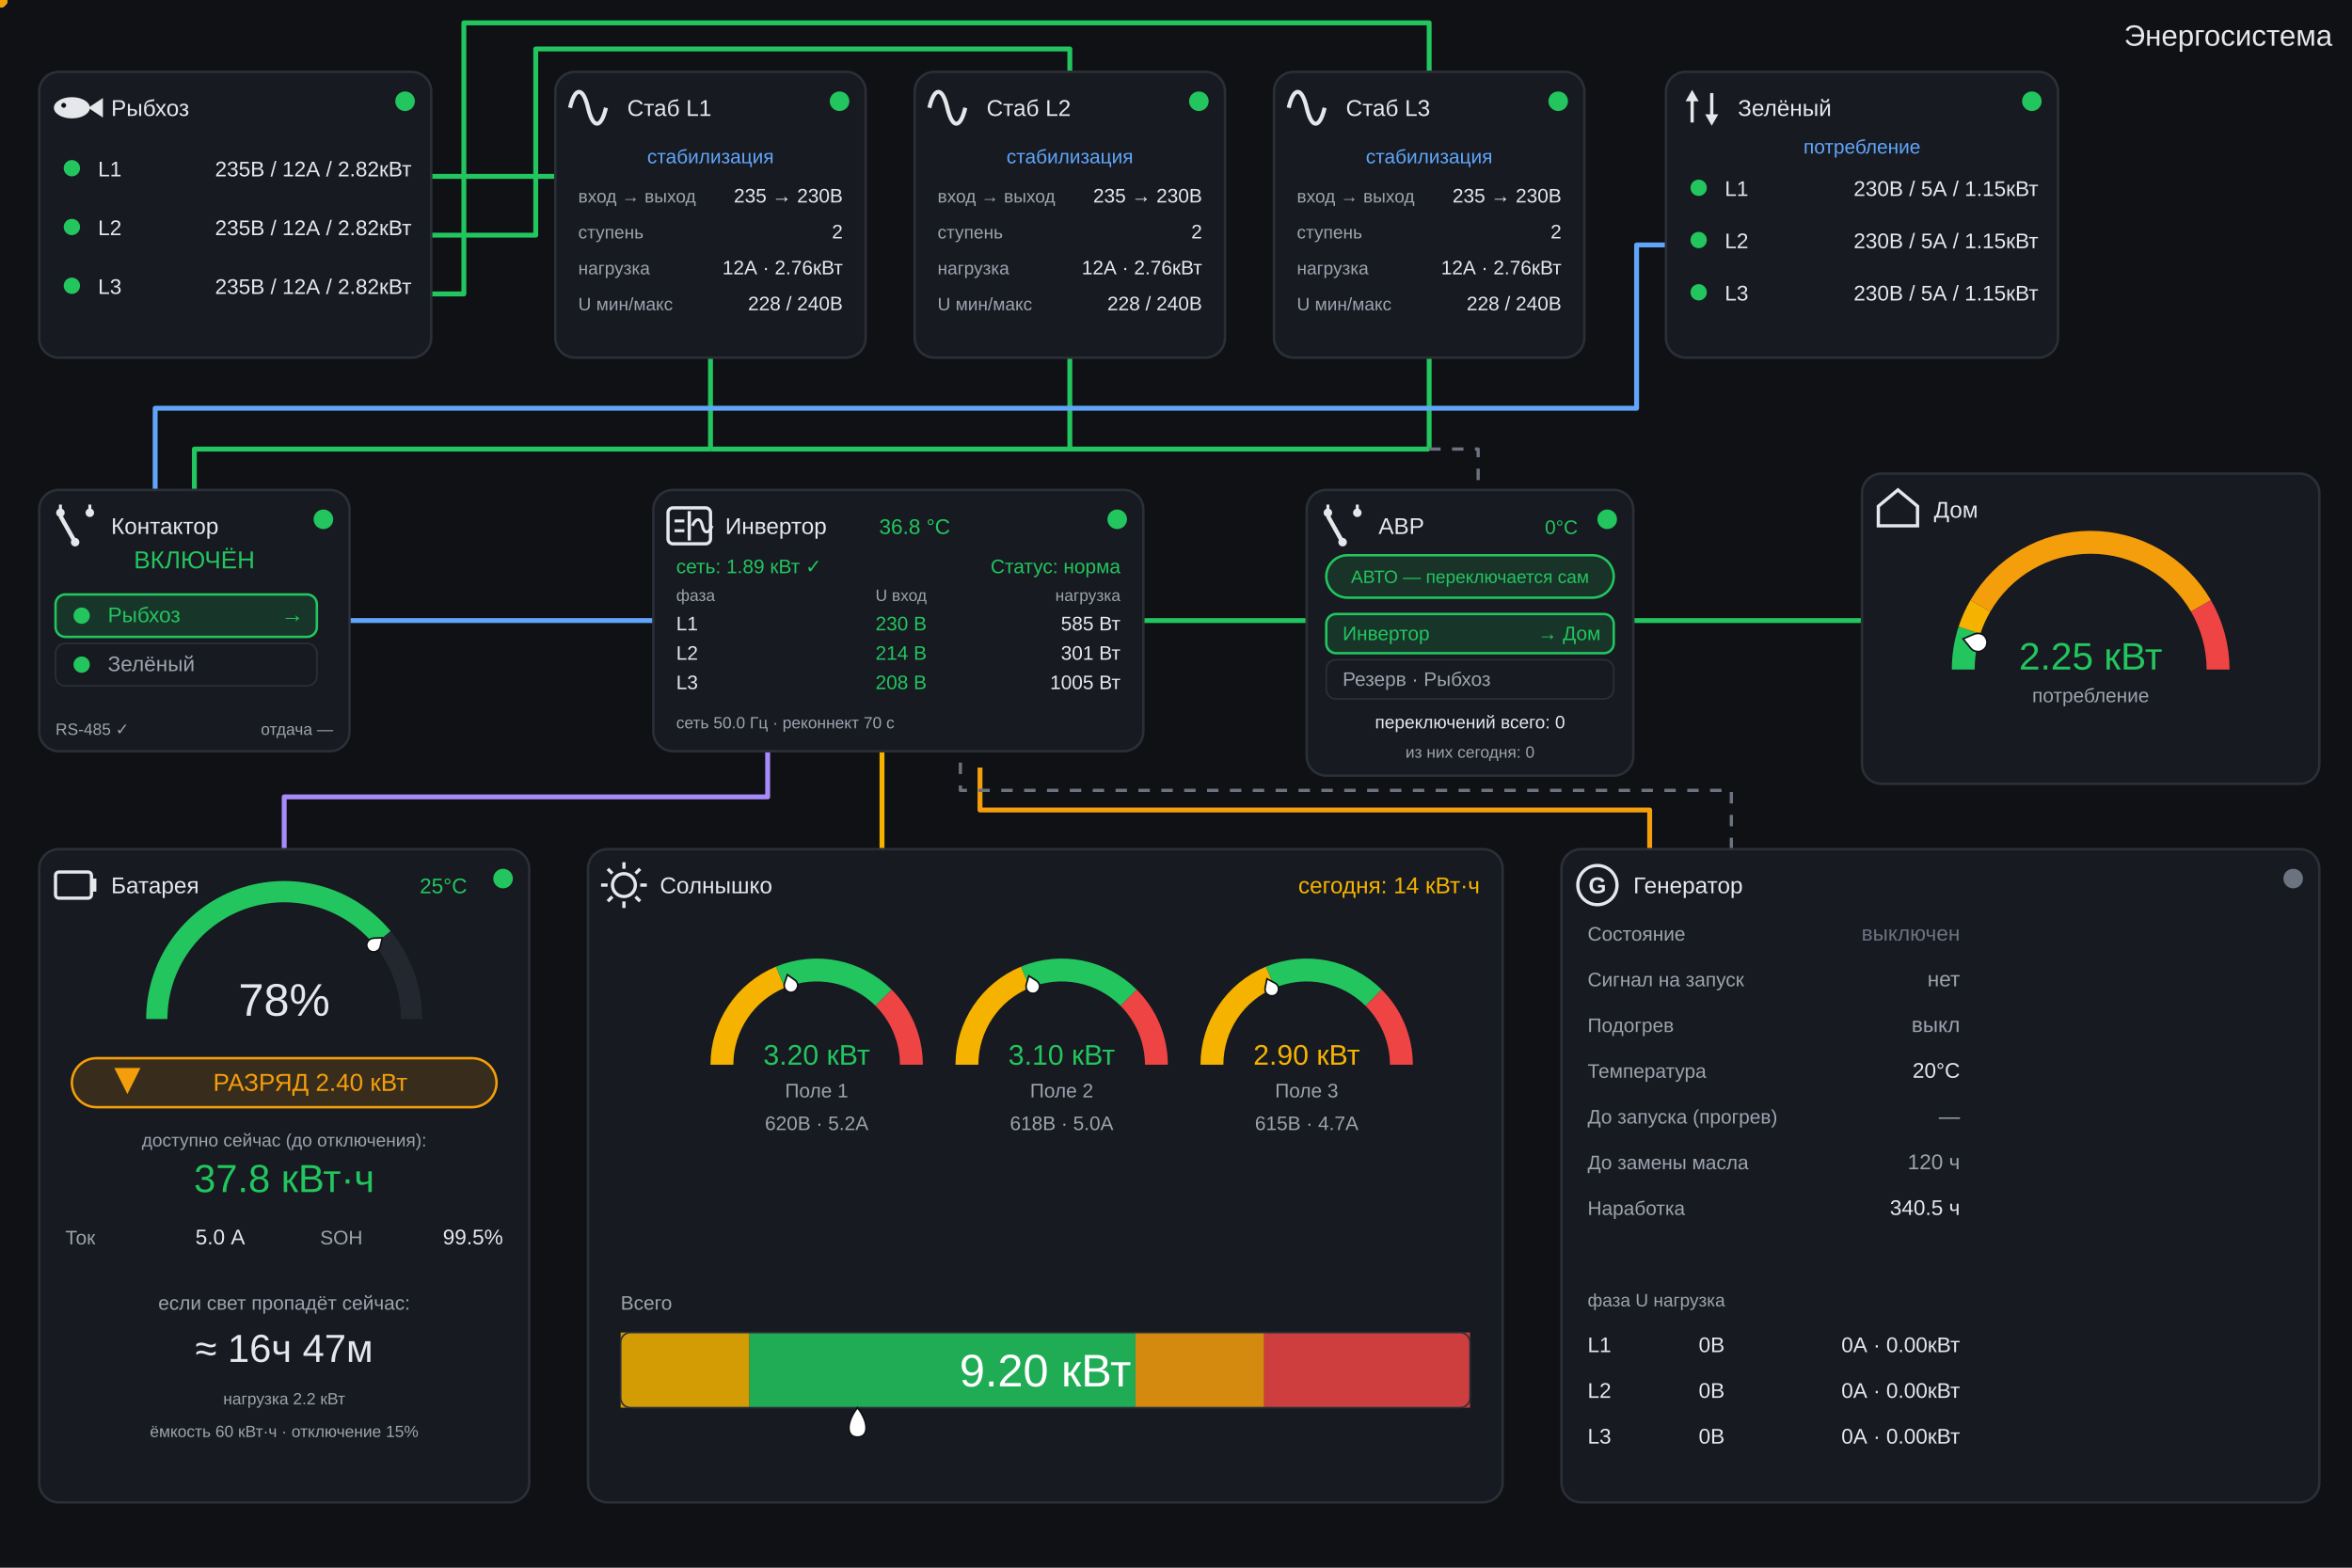
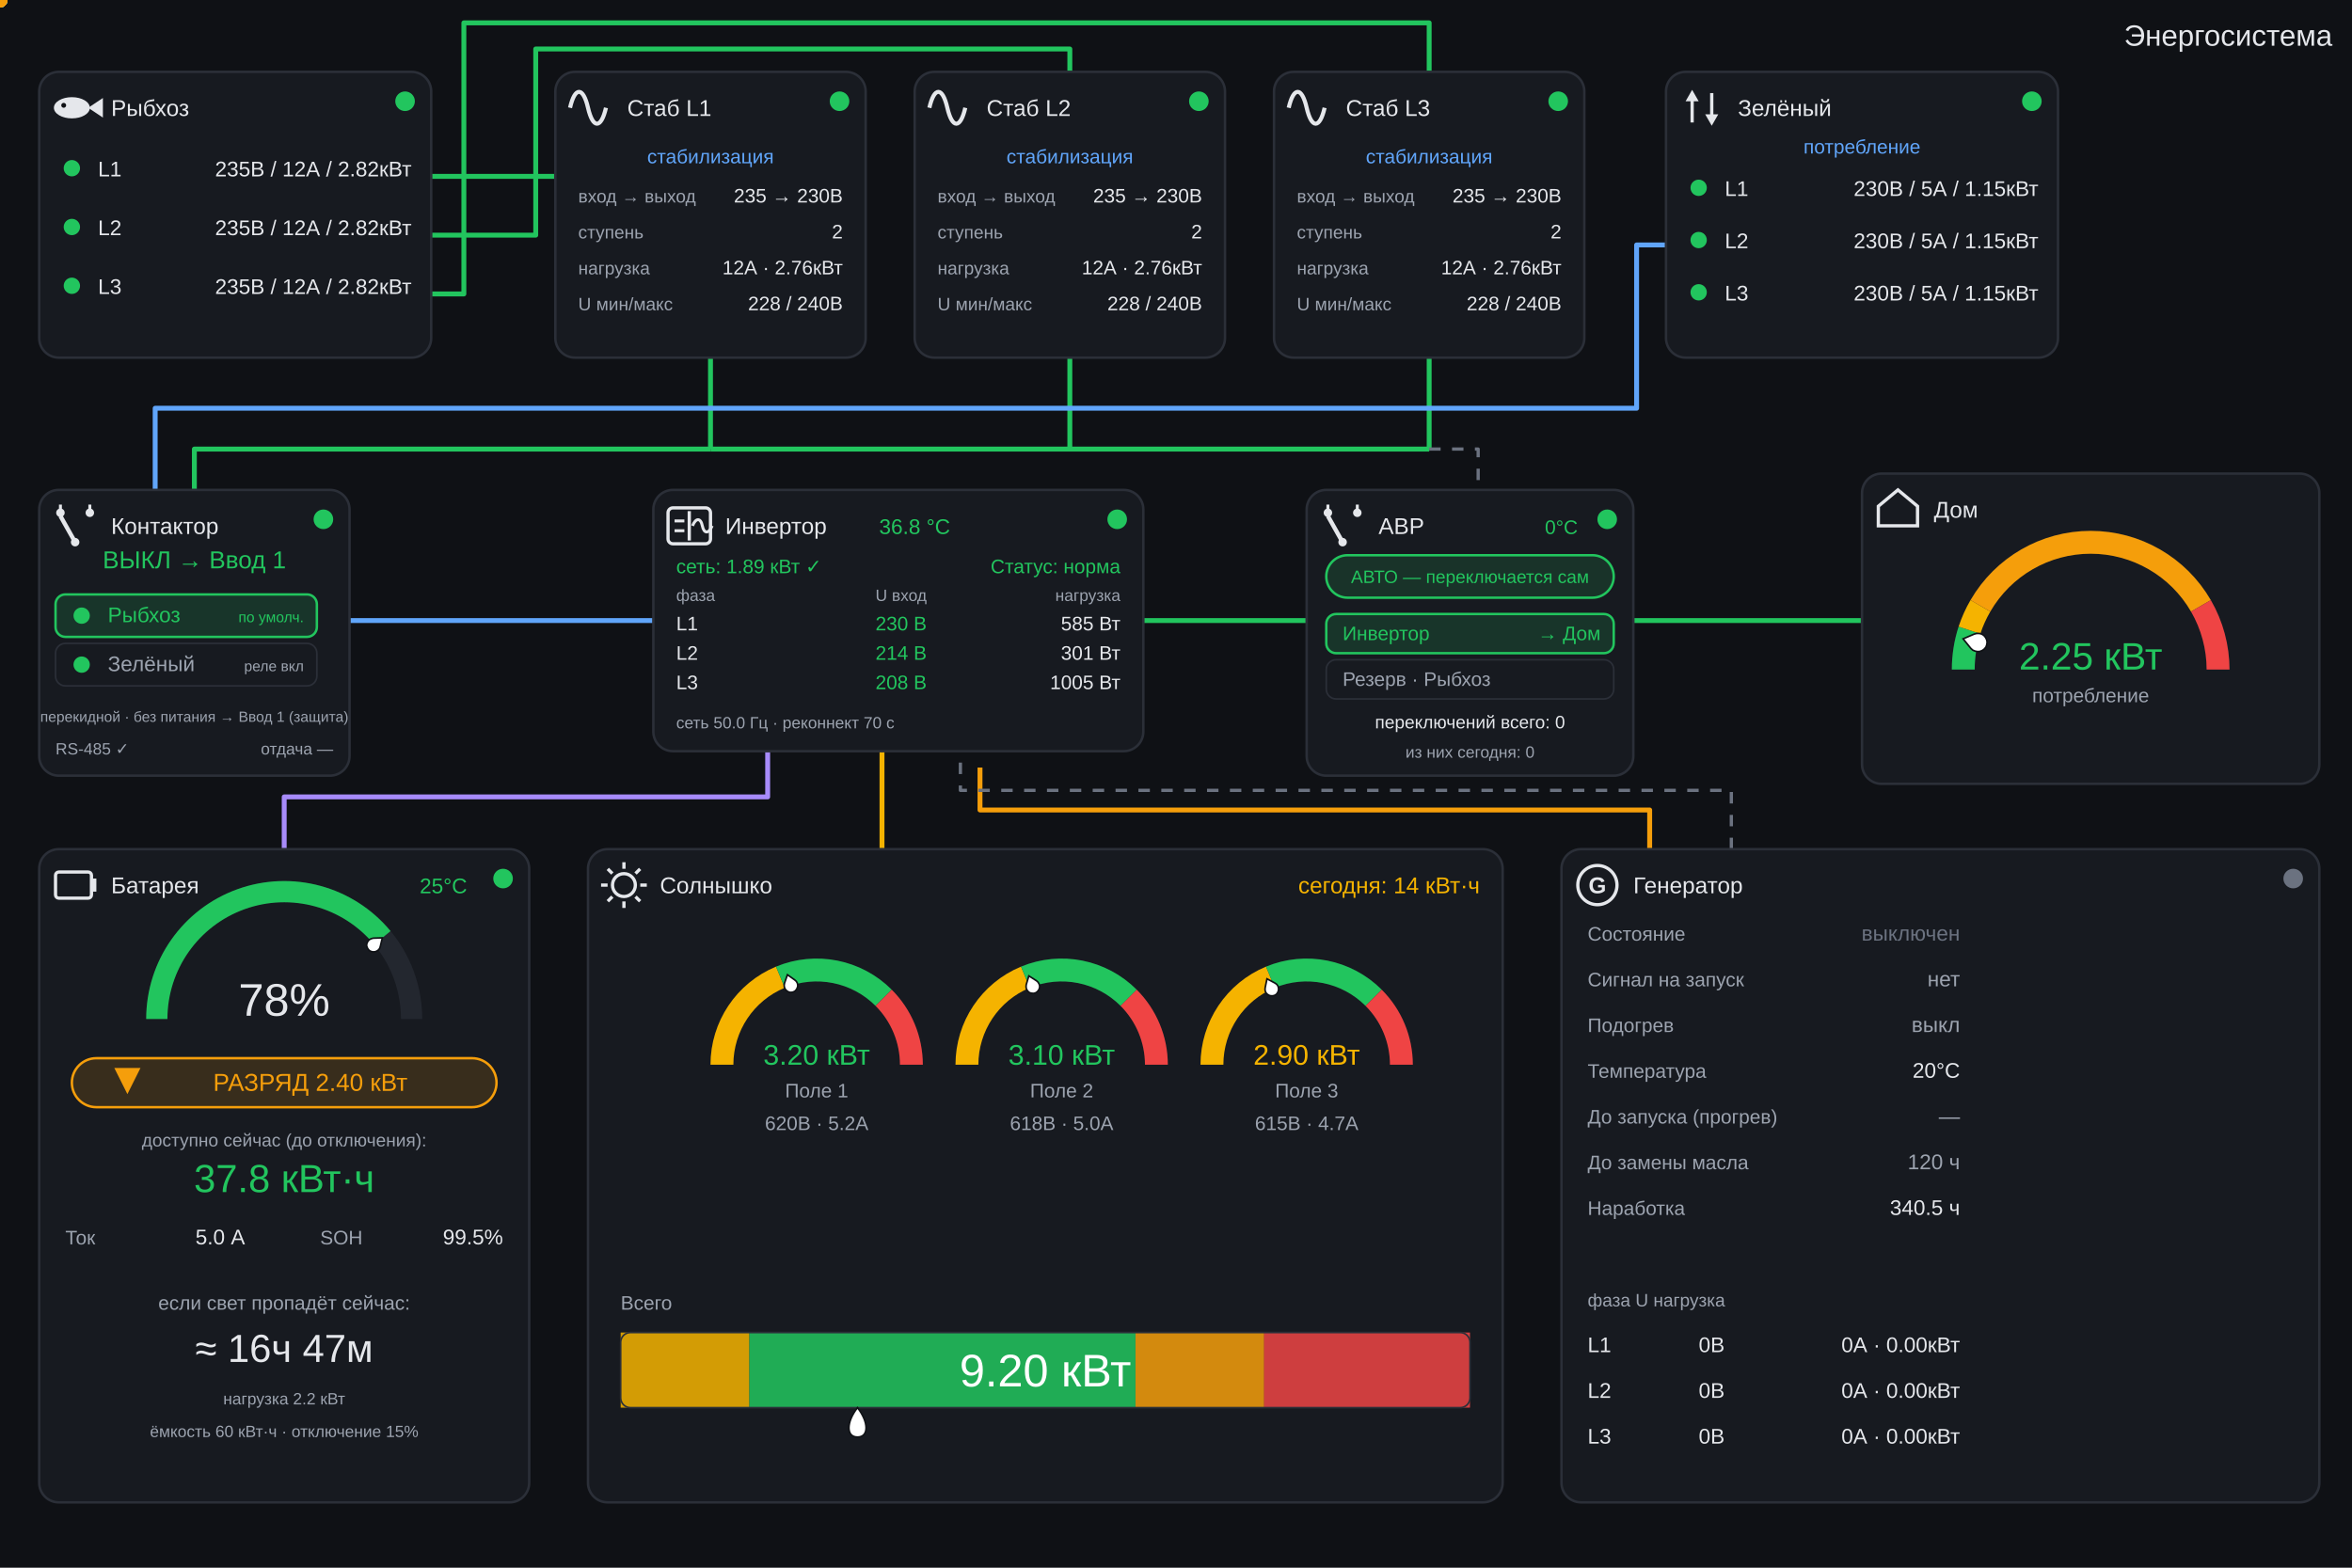
<svg xmlns="http://www.w3.org/2000/svg" viewBox="0 0 1440 960" font-family="Arial,Helvetica,sans-serif">
  <rect x="0" y="0" width="1440" height="960" fill="#0f1115" />
  <text x="1428" y="28" font-size="18" fill="#e5e7eb" text-anchor="end">Энергосистема</text>
  <polyline fill="none" stroke="#22c55e" stroke-width="3" stroke-linejoin="round" points="264,108 340,108 " />
  <circle r="4.5" fill="#22c55e">
    <animateMotion dur="1.46s" repeatCount="indefinite" begin="-0.00s" path="M 264,108 340,108" />
  </circle>
  <polyline fill="none" stroke="#22c55e" stroke-width="3" stroke-linejoin="round" points="264,144 328,144 328,30 655,30 655,44 " />
  <circle r="4.5" fill="#22c55e">
    <animateMotion dur="9.98s" repeatCount="indefinite" begin="-0.00s" path="M 264,144 328,144 328,30 655,30 655,44" />
  </circle>
  <circle r="4.5" fill="#22c55e">
    <animateMotion dur="9.98s" repeatCount="indefinite" begin="-2.00s" path="M 264,144 328,144 328,30 655,30 655,44" />
  </circle>
  <circle r="4.5" fill="#22c55e">
    <animateMotion dur="9.98s" repeatCount="indefinite" begin="-3.99s" path="M 264,144 328,144 328,30 655,30 655,44" />
  </circle>
  <circle r="4.5" fill="#22c55e">
    <animateMotion dur="9.98s" repeatCount="indefinite" begin="-5.99s" path="M 264,144 328,144 328,30 655,30 655,44" />
  </circle>
  <circle r="4.5" fill="#22c55e">
    <animateMotion dur="9.98s" repeatCount="indefinite" begin="-7.98s" path="M 264,144 328,144 328,30 655,30 655,44" />
  </circle>
  <polyline fill="none" stroke="#22c55e" stroke-width="3" stroke-linejoin="round" points="264,180 284,180 284,14 875,14 875,44 " />
  <circle r="4.5" fill="#22c55e">
    <animateMotion dur="15.52s" repeatCount="indefinite" begin="-0.00s" path="M 264,180 284,180 284,14 875,14 875,44" />
  </circle>
  <circle r="4.5" fill="#22c55e">
    <animateMotion dur="15.52s" repeatCount="indefinite" begin="-2.22s" path="M 264,180 284,180 284,14 875,14 875,44" />
  </circle>
  <circle r="4.5" fill="#22c55e">
    <animateMotion dur="15.52s" repeatCount="indefinite" begin="-4.43s" path="M 264,180 284,180 284,14 875,14 875,44" />
  </circle>
  <circle r="4.5" fill="#22c55e">
    <animateMotion dur="15.52s" repeatCount="indefinite" begin="-6.65s" path="M 264,180 284,180 284,14 875,14 875,44" />
  </circle>
  <circle r="4.5" fill="#22c55e">
    <animateMotion dur="15.52s" repeatCount="indefinite" begin="-8.87s" path="M 264,180 284,180 284,14 875,14 875,44" />
  </circle>
  <circle r="4.5" fill="#22c55e">
    <animateMotion dur="15.52s" repeatCount="indefinite" begin="-11.09s" path="M 264,180 284,180 284,14 875,14 875,44" />
  </circle>
  <circle r="4.5" fill="#22c55e">
    <animateMotion dur="15.52s" repeatCount="indefinite" begin="-13.30s" path="M 264,180 284,180 284,14 875,14 875,44" />
  </circle>
  <polyline fill="none" stroke="#22c55e" stroke-width="3" stroke-linejoin="round" points="435,219 435,275 " />
  <circle r="4.5" fill="#22c55e">
    <animateMotion dur="0.92s" repeatCount="indefinite" begin="-0.00s" path="M 435,219 435,275" />
  </circle>
  <polyline fill="none" stroke="#22c55e" stroke-width="3" stroke-linejoin="round" points="655,219 655,275 " />
  <circle r="4.5" fill="#22c55e">
    <animateMotion dur="0.92s" repeatCount="indefinite" begin="-0.00s" path="M 655,219 655,275" />
  </circle>
  <polyline fill="none" stroke="#22c55e" stroke-width="3" stroke-linejoin="round" points="875,219 875,275 " />
  <circle r="4.5" fill="#22c55e">
    <animateMotion dur="0.92s" repeatCount="indefinite" begin="-0.00s" path="M 875,219 875,275" />
  </circle>
  <polyline fill="none" stroke="#22c55e" stroke-width="3" stroke-linejoin="round" points="435,275 875,275 " />
  <polyline fill="none" stroke="#22c55e" stroke-width="3" stroke-linejoin="round" points="435,275 119,275 119,300 " />
  <circle r="4.5" fill="#22c55e">
    <animateMotion dur="5.59s" repeatCount="indefinite" begin="-0.00s" path="M 435,275 119,275 119,300" />
  </circle>
  <circle r="4.5" fill="#22c55e">
    <animateMotion dur="5.59s" repeatCount="indefinite" begin="-1.86s" path="M 435,275 119,275 119,300" />
  </circle>
  <circle r="4.5" fill="#22c55e">
    <animateMotion dur="5.59s" repeatCount="indefinite" begin="-3.73s" path="M 435,275 119,275 119,300" />
  </circle>
  <polyline fill="none" stroke="#6b7280" stroke-width="2" stroke-linejoin="round" stroke-dasharray="7 7" points="875,275 905,275 905,300 " />
  <polyline fill="none" stroke="#60a5fa" stroke-width="3" stroke-linejoin="round" points="1020,150 1002,150 1002,250 95,250 95,300 " />
  <circle r="4.5" fill="#60a5fa">
    <animateMotion dur="20.67s" repeatCount="indefinite" begin="-0.00s" path="M 1020,150 1002,150 1002,250 95,250 95,300" />
  </circle>
  <circle r="4.5" fill="#60a5fa">
    <animateMotion dur="20.67s" repeatCount="indefinite" begin="-2.07s" path="M 1020,150 1002,150 1002,250 95,250 95,300" />
  </circle>
  <circle r="4.5" fill="#60a5fa">
    <animateMotion dur="20.67s" repeatCount="indefinite" begin="-4.13s" path="M 1020,150 1002,150 1002,250 95,250 95,300" />
  </circle>
  <circle r="4.5" fill="#60a5fa">
    <animateMotion dur="20.67s" repeatCount="indefinite" begin="-6.20s" path="M 1020,150 1002,150 1002,250 95,250 95,300" />
  </circle>
  <circle r="4.5" fill="#60a5fa">
    <animateMotion dur="20.67s" repeatCount="indefinite" begin="-8.27s" path="M 1020,150 1002,150 1002,250 95,250 95,300" />
  </circle>
  <circle r="4.5" fill="#60a5fa">
    <animateMotion dur="20.67s" repeatCount="indefinite" begin="-10.34s" path="M 1020,150 1002,150 1002,250 95,250 95,300" />
  </circle>
  <circle r="4.5" fill="#60a5fa">
    <animateMotion dur="20.67s" repeatCount="indefinite" begin="-12.40s" path="M 1020,150 1002,150 1002,250 95,250 95,300" />
  </circle>
  <circle r="4.5" fill="#60a5fa">
    <animateMotion dur="20.67s" repeatCount="indefinite" begin="-14.47s" path="M 1020,150 1002,150 1002,250 95,250 95,300" />
  </circle>
  <circle r="4.5" fill="#60a5fa">
    <animateMotion dur="20.67s" repeatCount="indefinite" begin="-16.54s" path="M 1020,150 1002,150 1002,250 95,250 95,300" />
  </circle>
  <circle r="4.5" fill="#60a5fa">
    <animateMotion dur="20.67s" repeatCount="indefinite" begin="-18.61s" path="M 1020,150 1002,150 1002,250 95,250 95,300" />
  </circle>
  <polyline fill="none" stroke="#60a5fa" stroke-width="3" stroke-linejoin="round" points="214,380 400,380 " />
  <circle r="4.5" fill="#60a5fa">
    <animateMotion dur="3.58s" repeatCount="indefinite" begin="-0.00s" path="M 214,380 400,380" />
  </circle>
  <circle r="4.5" fill="#60a5fa">
    <animateMotion dur="3.58s" repeatCount="indefinite" begin="-1.79s" path="M 214,380 400,380" />
  </circle>
  <polyline fill="none" stroke="#22c55e" stroke-width="3" stroke-linejoin="round" points="700,380 800,380 " />
  <circle r="4.5" fill="#22c55e">
    <animateMotion dur="1.43s" repeatCount="indefinite" begin="-0.00s" path="M 700,380 800,380" />
  </circle>
  <polyline fill="none" stroke="#22c55e" stroke-width="3" stroke-linejoin="round" points="1000,380 1140,380 " />
  <circle r="4.5" fill="#22c55e">
    <animateMotion dur="2.30s" repeatCount="indefinite" begin="-0.00s" path="M 1000,380 1140,380" />
  </circle>
  <polyline fill="none" stroke="#a78bfa" stroke-width="3" stroke-linejoin="round" points="174,520 174,488 470,488 470,460 " />
  <circle r="4.5" fill="#a78bfa">
    <animateMotion dur="6.40s" repeatCount="indefinite" begin="-0.00s" path="M 174,520 174,488 470,488 470,460" />
  </circle>
  <circle r="4.5" fill="#a78bfa">
    <animateMotion dur="6.40s" repeatCount="indefinite" begin="-2.13s" path="M 174,520 174,488 470,488 470,460" />
  </circle>
  <circle r="4.5" fill="#a78bfa">
    <animateMotion dur="6.40s" repeatCount="indefinite" begin="-4.27s" path="M 174,520 174,488 470,488 470,460" />
  </circle>
  <polyline fill="none" stroke="#f5b300" stroke-width="3" stroke-linejoin="round" points="540,520 540,460 " />
  <circle r="4.5" fill="#f5b300">
    <animateMotion dur="0.51s" repeatCount="indefinite" begin="-0.00s" path="M 540,520 540,460" />
  </circle>
  <polyline fill="none" stroke="#f59e0b" stroke-width="3" stroke-linejoin="round" points="1010,520 1010,496 600,496 600,470 " />
  <circle r="4.5" fill="#f59e0b">
    <animateMotion dur="10.70s" repeatCount="indefinite" begin="-0.00s" path="M 1010,520 1010,496 600,496 600,470" />
  </circle>
  <circle r="4.5" fill="#f59e0b">
    <animateMotion dur="10.70s" repeatCount="indefinite" begin="-2.67s" path="M 1010,520 1010,496 600,496 600,470" />
  </circle>
  <circle r="4.5" fill="#f59e0b">
    <animateMotion dur="10.70s" repeatCount="indefinite" begin="-5.35s" path="M 1010,520 1010,496 600,496 600,470" />
  </circle>
  <circle r="4.5" fill="#f59e0b">
    <animateMotion dur="10.70s" repeatCount="indefinite" begin="-8.02s" path="M 1010,520 1010,496 600,496 600,470" />
  </circle>
  <polyline fill="none" stroke="#6b7280" stroke-width="2" stroke-linejoin="round" stroke-dasharray="7 7" points="1060,520 1060,484 588,484 588,460 " />
  <rect x="24" y="44" width="240" height="175" rx="12" fill="#171a20" stroke="#2b2f38" stroke-width="1.5" />
  <g fill="#e5e7eb">
    <ellipse cx="44" cy="66" rx="11" ry="6.5" />
    <polygon points="54,66 63,60 63,72" />
  </g>
  <circle cx="39" cy="64.5" r="1.5" fill="#0f1115" />
  <text x="68" y="71" font-size="14" fill="#e5e7eb" text-anchor="start">Рыбхоз</text>
  <circle cx="248" cy="62" r="6" fill="#22c55e" />
  <circle cx="44" cy="103" r="5" fill="#22c55e" />
  <text x="60" y="108" font-size="13" fill="#e5e7eb" text-anchor="start">L1</text>
  <text x="252" y="108" font-size="13" fill="#e5e7eb" text-anchor="end">235В / 12А / 2.82кВт</text>
  <circle cx="44" cy="139" r="5" fill="#22c55e" />
  <text x="60" y="144" font-size="13" fill="#e5e7eb" text-anchor="start">L2</text>
  <text x="252" y="144" font-size="13" fill="#e5e7eb" text-anchor="end">235В / 12А / 2.82кВт</text>
  <circle cx="44" cy="175" r="5" fill="#22c55e" />
  <text x="60" y="180" font-size="13" fill="#e5e7eb" text-anchor="start">L3</text>
  <text x="252" y="180" font-size="13" fill="#e5e7eb" text-anchor="end">235В / 12А / 2.82кВт</text>
  <rect x="340" y="44" width="190" height="175" rx="12" fill="#171a20" stroke="#2b2f38" stroke-width="1.5" />
  <path d="M 349 66 c 3,-13 8,-13 11,0 c 3,13 8,13 11,0" fill="none" stroke="#e5e7eb" stroke-width="2.5" />
  <text x="384" y="71" font-size="14" fill="#e5e7eb" text-anchor="start">Стаб L1</text>
  <circle cx="514" cy="62" r="6" fill="#22c55e" />
  <text x="435" y="100" font-size="12" fill="#60a5fa" text-anchor="middle">стабилизация</text>
  <text x="354" y="124" font-size="11" fill="#9ca3af" text-anchor="start">вход → выход</text>
  <text x="516" y="124" font-size="12" fill="#e5e7eb" text-anchor="end">235 → 230В</text>
  <text x="354" y="146" font-size="11" fill="#9ca3af" text-anchor="start">ступень</text>
  <text x="516" y="146" font-size="12" fill="#e5e7eb" text-anchor="end">2</text>
  <text x="354" y="168" font-size="11" fill="#9ca3af" text-anchor="start">нагрузка</text>
  <text x="516" y="168" font-size="12" fill="#e5e7eb" text-anchor="end">12А · 2.76кВт</text>
  <text x="354" y="190" font-size="11" fill="#9ca3af" text-anchor="start">U мин/макс</text>
  <text x="516" y="190" font-size="12" fill="#e5e7eb" text-anchor="end">228 / 240В</text>
  <rect x="560" y="44" width="190" height="175" rx="12" fill="#171a20" stroke="#2b2f38" stroke-width="1.5" />
  <path d="M 569 66 c 3,-13 8,-13 11,0 c 3,13 8,13 11,0" fill="none" stroke="#e5e7eb" stroke-width="2.5" />
  <text x="604" y="71" font-size="14" fill="#e5e7eb" text-anchor="start">Стаб L2</text>
  <circle cx="734" cy="62" r="6" fill="#22c55e" />
  <text x="655" y="100" font-size="12" fill="#60a5fa" text-anchor="middle">стабилизация</text>
  <text x="574" y="124" font-size="11" fill="#9ca3af" text-anchor="start">вход → выход</text>
  <text x="736" y="124" font-size="12" fill="#e5e7eb" text-anchor="end">235 → 230В</text>
  <text x="574" y="146" font-size="11" fill="#9ca3af" text-anchor="start">ступень</text>
  <text x="736" y="146" font-size="12" fill="#e5e7eb" text-anchor="end">2</text>
  <text x="574" y="168" font-size="11" fill="#9ca3af" text-anchor="start">нагрузка</text>
  <text x="736" y="168" font-size="12" fill="#e5e7eb" text-anchor="end">12А · 2.76кВт</text>
  <text x="574" y="190" font-size="11" fill="#9ca3af" text-anchor="start">U мин/макс</text>
  <text x="736" y="190" font-size="12" fill="#e5e7eb" text-anchor="end">228 / 240В</text>
  <rect x="780" y="44" width="190" height="175" rx="12" fill="#171a20" stroke="#2b2f38" stroke-width="1.5" />
  <path d="M 789 66 c 3,-13 8,-13 11,0 c 3,13 8,13 11,0" fill="none" stroke="#e5e7eb" stroke-width="2.5" />
  <text x="824" y="71" font-size="14" fill="#e5e7eb" text-anchor="start">Стаб L3</text>
  <circle cx="954" cy="62" r="6" fill="#22c55e" />
  <text x="875" y="100" font-size="12" fill="#60a5fa" text-anchor="middle">стабилизация</text>
  <text x="794" y="124" font-size="11" fill="#9ca3af" text-anchor="start">вход → выход</text>
  <text x="956" y="124" font-size="12" fill="#e5e7eb" text-anchor="end">235 → 230В</text>
  <text x="794" y="146" font-size="11" fill="#9ca3af" text-anchor="start">ступень</text>
  <text x="956" y="146" font-size="12" fill="#e5e7eb" text-anchor="end">2</text>
  <text x="794" y="168" font-size="11" fill="#9ca3af" text-anchor="start">нагрузка</text>
  <text x="956" y="168" font-size="12" fill="#e5e7eb" text-anchor="end">12А · 2.76кВт</text>
  <text x="794" y="190" font-size="11" fill="#9ca3af" text-anchor="start">U мин/макс</text>
  <text x="956" y="190" font-size="12" fill="#e5e7eb" text-anchor="end">228 / 240В</text>
  <rect x="1020" y="44" width="240" height="175" rx="12" fill="#171a20" stroke="#2b2f38" stroke-width="1.5" />
  <line x1="1036" y1="75" x2="1036" y2="60" stroke="#e5e7eb" stroke-width="2" />
  <polygon points="1036,55 1032,62 1040,62" fill="#e5e7eb" />
  <line x1="1048" y1="57" x2="1048" y2="72" stroke="#e5e7eb" stroke-width="2" />
  <polygon points="1048,77 1052,70 1044,70" fill="#e5e7eb" />
  <text x="1064" y="71" font-size="14" fill="#e5e7eb" text-anchor="start">Зелёный</text>
  <circle cx="1244" cy="62" r="6" fill="#22c55e" />
  <text x="1140" y="94" font-size="12" fill="#60a5fa" text-anchor="middle">потребление</text>
  <circle cx="1040" cy="115" r="5" fill="#22c55e" />
  <text x="1056" y="120" font-size="13" fill="#e5e7eb" text-anchor="start">L1</text>
  <text x="1248" y="120" font-size="13" fill="#e5e7eb" text-anchor="end">230В / 5А / 1.15кВт</text>
  <circle cx="1040" cy="147" r="5" fill="#22c55e" />
  <text x="1056" y="152" font-size="13" fill="#e5e7eb" text-anchor="start">L2</text>
  <text x="1248" y="152" font-size="13" fill="#e5e7eb" text-anchor="end">230В / 5А / 1.15кВт</text>
  <circle cx="1040" cy="179" r="5" fill="#22c55e" />
  <text x="1056" y="184" font-size="13" fill="#e5e7eb" text-anchor="start">L3</text>
  <text x="1248" y="184" font-size="13" fill="#e5e7eb" text-anchor="end">230В / 5А / 1.15кВт</text>
-   <rect x="24" y="300" width="190" height="160" rx="12" fill="#171a20" stroke="#2b2f38" stroke-width="1.5" />
+   <rect x="24" y="300" width="190" height="175" rx="12" fill="#171a20" stroke="#2b2f38" stroke-width="1.5" />
  <circle cx="37" cy="314" r="2.6" fill="#e5e7eb" />
  <circle cx="55" cy="314" r="2.6" fill="#e5e7eb" />
  <circle cx="46" cy="332" r="2.6" fill="#e5e7eb" />
  <line x1="37" y1="314" x2="37" y2="309" stroke="#e5e7eb" stroke-width="1.8" />
  <line x1="55" y1="314" x2="55" y2="309" stroke="#e5e7eb" stroke-width="1.8" />
  <line x1="46" y1="332" x2="37" y2="316" stroke="#e5e7eb" stroke-width="2.6" />
  <text x="68" y="327" font-size="14" fill="#e5e7eb" text-anchor="start">Контактор</text>
  <circle cx="198" cy="318" r="6" fill="#22c55e" />
-   <text x="119" y="348" font-size="15" fill="#22c55e" text-anchor="middle">ВКЛЮЧЁН</text>
+   <text x="119" y="348" font-size="15" fill="#22c55e" text-anchor="middle">ВЫКЛ → Ввод 1</text>
  <rect x="34" y="364" width="160" height="26" rx="6" fill="#22c55e" fill-opacity="0.16" stroke="#22c55e" stroke-width="1.5" />
  <circle cx="50" cy="377" r="5" fill="#22c55e" />
  <text x="66" y="381" font-size="13" fill="#22c55e" text-anchor="start">Рыбхоз</text>
-   <text x="186" y="381" font-size="14" fill="#22c55e" text-anchor="end">→</text>
+   <text x="186" y="381" font-size="9" fill="#22c55e" text-anchor="end">по умолч.</text>
  <rect x="34" y="394" width="160" height="26" rx="6" fill="none" stroke="#2b2f38" stroke-width="1" />
  <circle cx="50" cy="407" r="5" fill="#22c55e" />
  <text x="66" y="411" font-size="13" fill="#9ca3af" text-anchor="start">Зелёный</text>
-   <text x="34" y="450" font-size="10" fill="#9ca3af" text-anchor="start">RS-485 ✓</text>
-   <text x="204" y="450" font-size="10" fill="#9ca3af" text-anchor="end">отдача —</text>
+   <text x="186" y="411" font-size="9" fill="#9ca3af" text-anchor="end">реле вкл</text>
+   <text x="119" y="442" font-size="9" fill="#9ca3af" text-anchor="middle">перекидной · без питания → Ввод 1 (защита)</text>
+   <text x="34" y="462" font-size="10" fill="#9ca3af" text-anchor="start">RS-485 ✓</text>
+   <text x="204" y="462" font-size="10" fill="#9ca3af" text-anchor="end">отдача —</text>
  <rect x="400" y="300" width="300" height="160" rx="12" fill="#171a20" stroke="#2b2f38" stroke-width="1.5" />
  <rect x="409" y="311" width="26" height="22" rx="3" fill="none" stroke="#e5e7eb" stroke-width="2" />
  <line x1="422" y1="313" x2="422" y2="331" stroke="#e5e7eb" stroke-width="2" />
  <path d="M 424 322 c 2,-5 5,-5 6,0 c 1,5 4,5 6,0" fill="none" stroke="#e5e7eb" stroke-width="1.8" />
  <line x1="413" y1="319" x2="419" y2="319" stroke="#e5e7eb" stroke-width="1.8" />
  <line x1="413" y1="325" x2="419" y2="325" stroke="#e5e7eb" stroke-width="1.8" />
  <text x="444" y="327" font-size="14" fill="#e5e7eb" text-anchor="start">Инвертор</text>
  <circle cx="684" cy="318" r="6" fill="#22c55e" />
  <text x="560" y="327" font-size="13" fill="#22c55e" text-anchor="middle">36.8 °C</text>
  <text x="414" y="351" font-size="12" fill="#22c55e" text-anchor="start">сеть: 1.89 кВт ✓</text>
  <text x="686" y="351" font-size="12" fill="#22c55e" text-anchor="end">Статус: норма</text>
  <text x="414" y="368" font-size="10" fill="#9ca3af" text-anchor="start">фаза</text>
  <text x="536" y="368" font-size="10" fill="#9ca3af" text-anchor="start">U вход</text>
  <text x="686" y="368" font-size="10" fill="#9ca3af" text-anchor="end">нагрузка</text>
  <text x="414" y="386" font-size="12" fill="#e5e7eb" text-anchor="start">L1</text>
  <text x="536" y="386" font-size="12" fill="#22c55e" text-anchor="start">230 В</text>
  <text x="686" y="386" font-size="12" fill="#e5e7eb" text-anchor="end">585 Вт</text>
  <text x="414" y="404" font-size="12" fill="#e5e7eb" text-anchor="start">L2</text>
  <text x="536" y="404" font-size="12" fill="#22c55e" text-anchor="start">214 В</text>
  <text x="686" y="404" font-size="12" fill="#e5e7eb" text-anchor="end">301 Вт</text>
  <text x="414" y="422" font-size="12" fill="#e5e7eb" text-anchor="start">L3</text>
  <text x="536" y="422" font-size="12" fill="#22c55e" text-anchor="start">208 В</text>
  <text x="686" y="422" font-size="12" fill="#e5e7eb" text-anchor="end">1005 Вт</text>
  <text x="414" y="446" font-size="10" fill="#9ca3af" text-anchor="start">сеть 50.0 Гц · реконнект 70 с</text>
  <rect x="800" y="300" width="200" height="175" rx="12" fill="#171a20" stroke="#2b2f38" stroke-width="1.5" />
  <circle cx="813" cy="314" r="2.6" fill="#e5e7eb" />
  <circle cx="831" cy="314" r="2.6" fill="#e5e7eb" />
  <circle cx="822" cy="332" r="2.6" fill="#e5e7eb" />
  <line x1="813" y1="314" x2="813" y2="309" stroke="#e5e7eb" stroke-width="1.8" />
  <line x1="831" y1="314" x2="831" y2="309" stroke="#e5e7eb" stroke-width="1.8" />
  <line x1="822" y1="332" x2="813" y2="316" stroke="#e5e7eb" stroke-width="2.6" />
  <text x="844" y="327" font-size="14" fill="#e5e7eb" text-anchor="start">АВР</text>
  <circle cx="984" cy="318" r="6" fill="#22c55e" />
  <text x="966" y="327" font-size="12" fill="#22c55e" text-anchor="end">0°C</text>
  <rect x="812" y="340" width="176" height="26" rx="13" fill="#22c55e" fill-opacity="0.15" stroke="#22c55e" stroke-width="1.5" />
  <text x="900" y="357" font-size="11" fill="#22c55e" text-anchor="middle">АВТО — переключается сам</text>
  <rect x="812" y="376" width="176" height="24" rx="6" fill="#22c55e" fill-opacity="0.16" stroke="#22c55e" stroke-width="1.5" />
  <text x="822" y="392" font-size="12" fill="#22c55e" text-anchor="start">Инвертор</text>
  <text x="980" y="392" font-size="12" fill="#22c55e" text-anchor="end">→ Дом</text>
  <rect x="812" y="404" width="176" height="24" rx="6" fill="none" stroke="#2b2f38" stroke-width="1" />
  <text x="822" y="420" font-size="12" fill="#9ca3af" text-anchor="start">Резерв · Рыбхоз</text>
  <text x="900" y="446" font-size="11" fill="#e5e7eb" text-anchor="middle">переключений всего: 0</text>
  <text x="900" y="464" font-size="10" fill="#9ca3af" text-anchor="middle">из них сегодня: 0</text>
  <rect x="1140" y="290" width="280" height="190" rx="12" fill="#171a20" stroke="#2b2f38" stroke-width="1.5" />
  <path d="M 1150 322 L 1150 310 L 1162 300 L 1174 310 L 1174 322 Z" fill="none" stroke="#e5e7eb" stroke-width="2" />
  <text x="1184" y="317" font-size="14" fill="#e5e7eb" text-anchor="start">Дом</text>
  <path fill="none" stroke="#23272f" stroke-width="14" stroke-linecap="butt" d="M 1202.0 410.0 A 78 78 0 0 1 1358.0 410.0" />
  <path fill="none" stroke="#22c55e" stroke-width="14" stroke-linecap="butt" d="M 1202.0 410.0 A 78 78 0 0 1 1205.8 385.9" />
  <path fill="none" stroke="#f5b300" stroke-width="14" stroke-linecap="butt" d="M 1205.8 385.9 A 78 78 0 0 1 1212.5 371.0" />
  <path fill="none" stroke="#f59e0b" stroke-width="14" stroke-linecap="butt" d="M 1212.5 371.0 A 78 78 0 0 1 1347.5 371.0" />
  <path fill="none" stroke="#ef4444" stroke-width="14" stroke-linecap="butt" d="M 1347.5 371.0 A 78 78 0 0 1 1358.0 410.0" />
  <path d="M 1201.9,391.2 L 1208.7,388.3 L 1210.2,387.9 L 1211.8,387.9 L 1213.3,388.3 L 1214.6,389.1 L 1215.6,390.3 L 1216.3,391.7 L 1216.6,393.2 L 1216.4,394.7 L 1215.9,396.2 L 1214.9,397.4 L 1213.7,398.3 L 1212.2,398.9 L 1210.7,399.0 L 1209.2,398.7 L 1207.8,398.1 L 1206.6,397.0 Z" fill="#ffffff" stroke="#0f1115" stroke-width="1" />
  <text x="1280" y="410" font-size="23.4" fill="#22c55e" text-anchor="middle">2.25 кВт</text>
  <text x="1280" y="430" font-size="12" fill="#9ca3af" text-anchor="middle">потребление</text>
  <rect x="24" y="520" width="300" height="400" rx="12" fill="#171a20" stroke="#2b2f38" stroke-width="1.5" />
  <rect x="34" y="534" width="22" height="16" rx="2" fill="none" stroke="#e5e7eb" stroke-width="2" />
  <rect x="56" y="538" width="3" height="8" fill="#e5e7eb" />
  <text x="68" y="547" font-size="14" fill="#e5e7eb" text-anchor="start">Батарея</text>
  <circle cx="308" cy="538" r="6" fill="#22c55e" />
  <text x="286" y="547" font-size="13" fill="#22c55e" text-anchor="end">25°C</text>
  <path fill="none" stroke="#23272f" stroke-width="13" stroke-linecap="butt" d="M 96.0 624.0 A 78 78 0 0 1 252.0 624.0" />
  <path fill="none" stroke="#22c55e" stroke-width="13" stroke-linecap="butt" d="M 96.0 624.0 A 78 78 0 0 1 234.1 574.3" />
  <path d="M 234.1,574.3 L 232.8,579.7 L 232.4,580.8 L 231.7,581.7 L 230.7,582.4 L 229.7,582.8 L 228.5,582.9 L 227.4,582.7 L 226.3,582.2 L 225.5,581.4 L 224.9,580.4 L 224.5,579.3 L 224.5,578.2 L 224.9,577.0 L 225.5,576.1 L 226.3,575.3 L 227.4,574.8 L 228.5,574.5 Z" fill="#ffffff" stroke="#0f1115" stroke-width="1" />
  <text x="174" y="622" font-size="28" fill="#e5e7eb" text-anchor="middle">78%</text>
  <rect x="44" y="648" width="260" height="30" rx="15" fill="#f59e0b" fill-opacity="0.15" stroke="#f59e0b" stroke-width="1.5" />
  <polygon points="70,654 78,670 86,654" fill="#f59e0b" />
  <text x="190" y="668" font-size="15" fill="#f59e0b" text-anchor="middle">РАЗРЯД 2.40 кВт</text>
  <text x="174" y="702" font-size="11" fill="#9ca3af" text-anchor="middle">доступно сейчас (до отключения):</text>
  <text x="174" y="730" font-size="24" fill="#22c55e" text-anchor="middle">37.8 кВт·ч</text>
  <text x="40" y="762" font-size="12" fill="#9ca3af" text-anchor="start">Ток</text>
  <text x="150" y="762" font-size="13" fill="#e5e7eb" text-anchor="end">5.0 А</text>
  <text x="196" y="762" font-size="12" fill="#9ca3af" text-anchor="start">SOH</text>
  <text x="308" y="762" font-size="13" fill="#e5e7eb" text-anchor="end">99.5%</text>
  <text x="174" y="802" font-size="12" fill="#9ca3af" text-anchor="middle">если свет пропадёт сейчас:</text>
  <text x="174" y="834" font-size="24" fill="#e5e7eb" text-anchor="middle">≈ 16ч 47м</text>
  <text x="174" y="860" font-size="10" fill="#9ca3af" text-anchor="middle">нагрузка 2.2 кВт</text>
  <text x="174" y="880" font-size="10" fill="#9ca3af" text-anchor="middle">ёмкость 60 кВт·ч · отключение 15%</text>
  <rect x="360" y="520" width="560" height="400" rx="12" fill="#171a20" stroke="#2b2f38" stroke-width="1.5" />
  <circle cx="382" cy="542" r="7" fill="none" stroke="#e5e7eb" stroke-width="2" />
  <line x1="392.0" y1="542.0" x2="396.0" y2="542.0" stroke="#e5e7eb" stroke-width="2" />
  <line x1="389.1" y1="534.9" x2="391.9" y2="532.1" stroke="#e5e7eb" stroke-width="2" />
  <line x1="382.0" y1="532.0" x2="382.0" y2="528.0" stroke="#e5e7eb" stroke-width="2" />
  <line x1="374.9" y1="534.9" x2="372.1" y2="532.1" stroke="#e5e7eb" stroke-width="2" />
  <line x1="372.0" y1="542.0" x2="368.0" y2="542.0" stroke="#e5e7eb" stroke-width="2" />
  <line x1="374.9" y1="549.1" x2="372.1" y2="551.9" stroke="#e5e7eb" stroke-width="2" />
  <line x1="382.0" y1="552.0" x2="382.0" y2="556.0" stroke="#e5e7eb" stroke-width="2" />
  <line x1="389.1" y1="549.1" x2="391.9" y2="551.9" stroke="#e5e7eb" stroke-width="2" />
  <text x="404" y="547" font-size="14" fill="#e5e7eb" text-anchor="start">Солнышко</text>
  <text x="906" y="547" font-size="14" fill="#f5b300" text-anchor="end">сегодня: 14 кВт·ч</text>
  <path fill="none" stroke="#23272f" stroke-width="14" stroke-linecap="butt" d="M 442.0 652.0 A 58 58 0 0 1 558.0 652.0" />
  <path fill="none" stroke="#f5b300" stroke-width="14" stroke-linecap="butt" d="M 442.0 652.0 A 58 58 0 0 1 477.8 598.4" />
  <path fill="none" stroke="#22c55e" stroke-width="14" stroke-linecap="butt" d="M 477.8 598.4 A 58 58 0 0 1 541.0 611.0" />
  <path fill="none" stroke="#ef4444" stroke-width="14" stroke-linecap="butt" d="M 541.0 611.0 A 58 58 0 0 1 558.0 652.0" />
  <path d="M 482.1,596.9 L 486.6,600.1 L 487.5,600.9 L 488.1,601.9 L 488.4,603.0 L 488.4,604.1 L 488.0,605.2 L 487.4,606.2 L 486.6,607.0 L 485.5,607.5 L 484.4,607.7 L 483.2,607.6 L 482.2,607.1 L 481.3,606.4 L 480.6,605.5 L 480.2,604.4 L 480.1,603.3 L 480.3,602.1 Z" fill="#ffffff" stroke="#0f1115" stroke-width="1" />
  <text x="500" y="652" font-size="17.4" fill="#22c55e" text-anchor="middle">3.20 кВт</text>
  <text x="500" y="672" font-size="12" fill="#9ca3af" text-anchor="middle">Поле 1</text>
  <text x="500" y="692" font-size="12" fill="#9ca3af" text-anchor="middle">620В · 5.2А</text>
  <path fill="none" stroke="#23272f" stroke-width="14" stroke-linecap="butt" d="M 592.0 652.0 A 58 58 0 0 1 708.0 652.0" />
  <path fill="none" stroke="#f5b300" stroke-width="14" stroke-linecap="butt" d="M 592.0 652.0 A 58 58 0 0 1 627.8 598.4" />
  <path fill="none" stroke="#22c55e" stroke-width="14" stroke-linecap="butt" d="M 627.8 598.4 A 58 58 0 0 1 691.0 611.0" />
  <path fill="none" stroke="#ef4444" stroke-width="14" stroke-linecap="butt" d="M 691.0 611.0 A 58 58 0 0 1 708.0 652.0" />
  <path d="M 629.9,597.6 L 634.6,600.6 L 635.5,601.4 L 636.1,602.4 L 636.5,603.5 L 636.5,604.6 L 636.2,605.7 L 635.6,606.7 L 634.8,607.5 L 633.8,608.1 L 632.7,608.3 L 631.5,608.2 L 630.4,607.9 L 629.5,607.2 L 628.8,606.3 L 628.3,605.2 L 628.2,604.1 L 628.3,603.0 Z" fill="#ffffff" stroke="#0f1115" stroke-width="1" />
  <text x="650" y="652" font-size="17.4" fill="#22c55e" text-anchor="middle">3.10 кВт</text>
  <text x="650" y="672" font-size="12" fill="#9ca3af" text-anchor="middle">Поле 2</text>
  <text x="650" y="692" font-size="12" fill="#9ca3af" text-anchor="middle">618В · 5.0А</text>
  <path fill="none" stroke="#23272f" stroke-width="14" stroke-linecap="butt" d="M 742.0 652.0 A 58 58 0 0 1 858.0 652.0" />
  <path fill="none" stroke="#f5b300" stroke-width="14" stroke-linecap="butt" d="M 742.0 652.0 A 58 58 0 0 1 777.8 598.4" />
  <path fill="none" stroke="#22c55e" stroke-width="14" stroke-linecap="butt" d="M 777.8 598.4 A 58 58 0 0 1 841.0 611.0" />
  <path fill="none" stroke="#ef4444" stroke-width="14" stroke-linecap="butt" d="M 841.0 611.0 A 58 58 0 0 1 858.0 652.0" />
  <path d="M 775.7,599.4 L 780.6,602.0 L 781.6,602.7 L 782.3,603.6 L 782.7,604.7 L 782.8,605.8 L 782.6,607.0 L 782.1,608.0 L 781.4,608.9 L 780.4,609.5 L 779.3,609.8 L 778.1,609.8 L 777.0,609.5 L 776.0,608.9 L 775.2,608.1 L 774.7,607.1 L 774.5,606.0 L 774.6,604.8 Z" fill="#ffffff" stroke="#0f1115" stroke-width="1" />
  <text x="800" y="652" font-size="17.4" fill="#f5b300" text-anchor="middle">2.90 кВт</text>
  <text x="800" y="672" font-size="12" fill="#9ca3af" text-anchor="middle">Поле 3</text>
  <text x="800" y="692" font-size="12" fill="#9ca3af" text-anchor="middle">615В · 4.7А</text>
  <text x="380" y="802" font-size="12" fill="#9ca3af" text-anchor="start">Всего</text>
  <rect x="380.0" y="816" width="78.8" height="46" fill="#f5b300" opacity="0.85" />
  <rect x="458.8" y="816" width="236.4" height="46" fill="#22c55e" opacity="0.85" />
  <rect x="695.2" y="816" width="78.8" height="46" fill="#f59e0b" opacity="0.85" />
  <rect x="773.9" y="816" width="126.1" height="46" fill="#ef4444" opacity="0.85" />
  <rect x="380" y="816" width="520" height="46" rx="6" fill="none" stroke="#2b2f38" stroke-width="1" />
  <path d="M 525.0,862 C 532.0,871 532.0,880 525.0,880 C 518.0,880 518.0,871 525.0,862 Z" fill="#ffffff" stroke="#0f1115" stroke-width="1" />
  <text x="640" y="849" font-size="28" fill="#ffffff" text-anchor="middle">9.20 кВт</text>
  <rect x="956" y="520" width="464" height="400" rx="12" fill="#171a20" stroke="#2b2f38" stroke-width="1.5" />
  <circle cx="978" cy="542" r="12" fill="none" stroke="#e5e7eb" stroke-width="2" />
  <text x="978" y="547" font-size="14" font-weight="bold" fill="#e5e7eb" text-anchor="middle">G</text>
  <text x="1000" y="547" font-size="14" fill="#e5e7eb" text-anchor="start">Генератор</text>
  <circle cx="1404" cy="538" r="6" fill="#6b7280" />
  <text x="972" y="576" font-size="12" fill="#9ca3af" text-anchor="start">Состояние</text>
  <text x="1200" y="576" font-size="13" fill="#6b7280" text-anchor="end">выключен</text>
  <text x="972" y="604" font-size="12" fill="#9ca3af" text-anchor="start">Сигнал на запуск</text>
  <text x="1200" y="604" font-size="13" fill="#9ca3af" text-anchor="end">нет</text>
  <text x="972" y="632" font-size="12" fill="#9ca3af" text-anchor="start">Подогрев</text>
  <text x="1200" y="632" font-size="13" fill="#9ca3af" text-anchor="end">выкл</text>
  <text x="972" y="660" font-size="12" fill="#9ca3af" text-anchor="start">Температура</text>
  <text x="1200" y="660" font-size="13" fill="#e5e7eb" text-anchor="end">20°C</text>
  <text x="972" y="688" font-size="12" fill="#9ca3af" text-anchor="start">До запуска (прогрев)</text>
  <text x="1200" y="688" font-size="13" fill="#9ca3af" text-anchor="end">—</text>
  <text x="972" y="716" font-size="12" fill="#9ca3af" text-anchor="start">До замены масла</text>
  <text x="1200" y="716" font-size="13" fill="#9ca3af" text-anchor="end">120 ч</text>
  <text x="972" y="744" font-size="12" fill="#9ca3af" text-anchor="start">Наработка</text>
  <text x="1200" y="744" font-size="13" fill="#e5e7eb" text-anchor="end">340.5 ч</text>
  <text x="972" y="800" font-size="11" fill="#9ca3af" text-anchor="start">фаза      U          нагрузка</text>
  <text x="972" y="828" font-size="13" fill="#e5e7eb" text-anchor="start">L1</text>
  <text x="1040" y="828" font-size="13" fill="#e5e7eb" text-anchor="start">0В</text>
  <text x="1200" y="828" font-size="13" fill="#e5e7eb" text-anchor="end">0А · 0.00кВт</text>
  <text x="972" y="856" font-size="13" fill="#e5e7eb" text-anchor="start">L2</text>
  <text x="1040" y="856" font-size="13" fill="#e5e7eb" text-anchor="start">0В</text>
  <text x="1200" y="856" font-size="13" fill="#e5e7eb" text-anchor="end">0А · 0.00кВт</text>
  <text x="972" y="884" font-size="13" fill="#e5e7eb" text-anchor="start">L3</text>
  <text x="1040" y="884" font-size="13" fill="#e5e7eb" text-anchor="start">0В</text>
  <text x="1200" y="884" font-size="13" fill="#e5e7eb" text-anchor="end">0А · 0.00кВт</text>
</svg>
